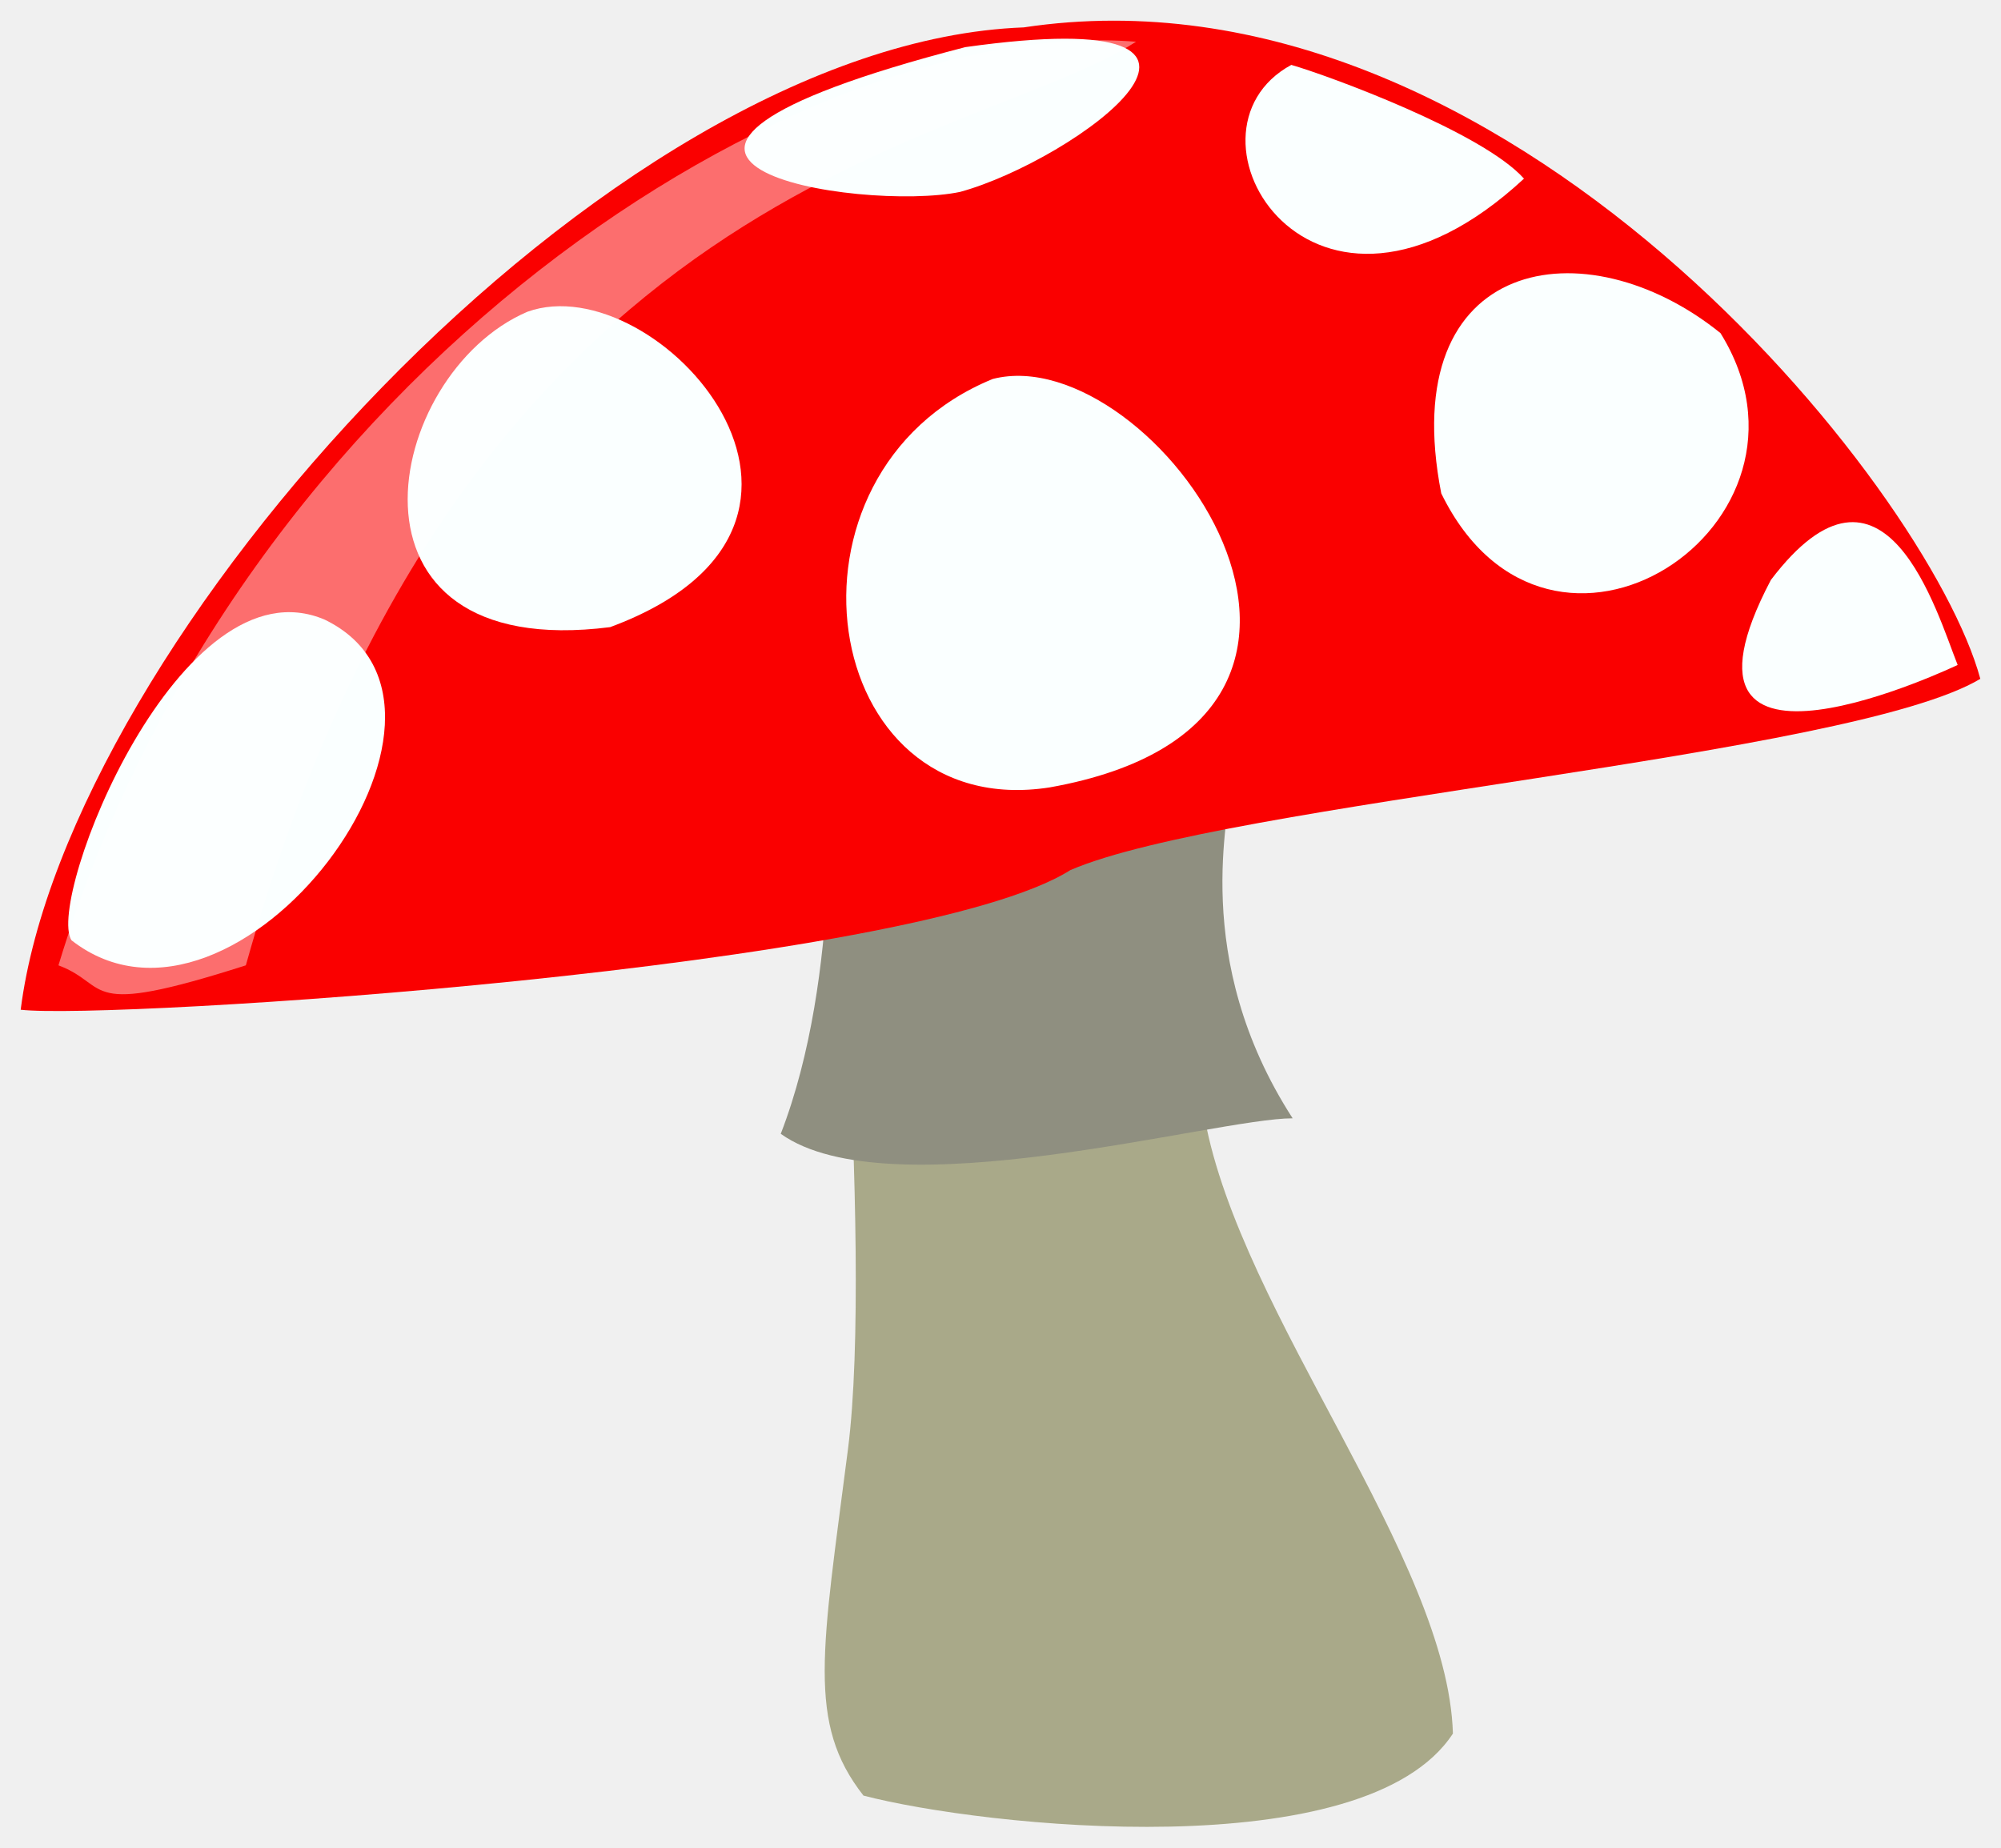
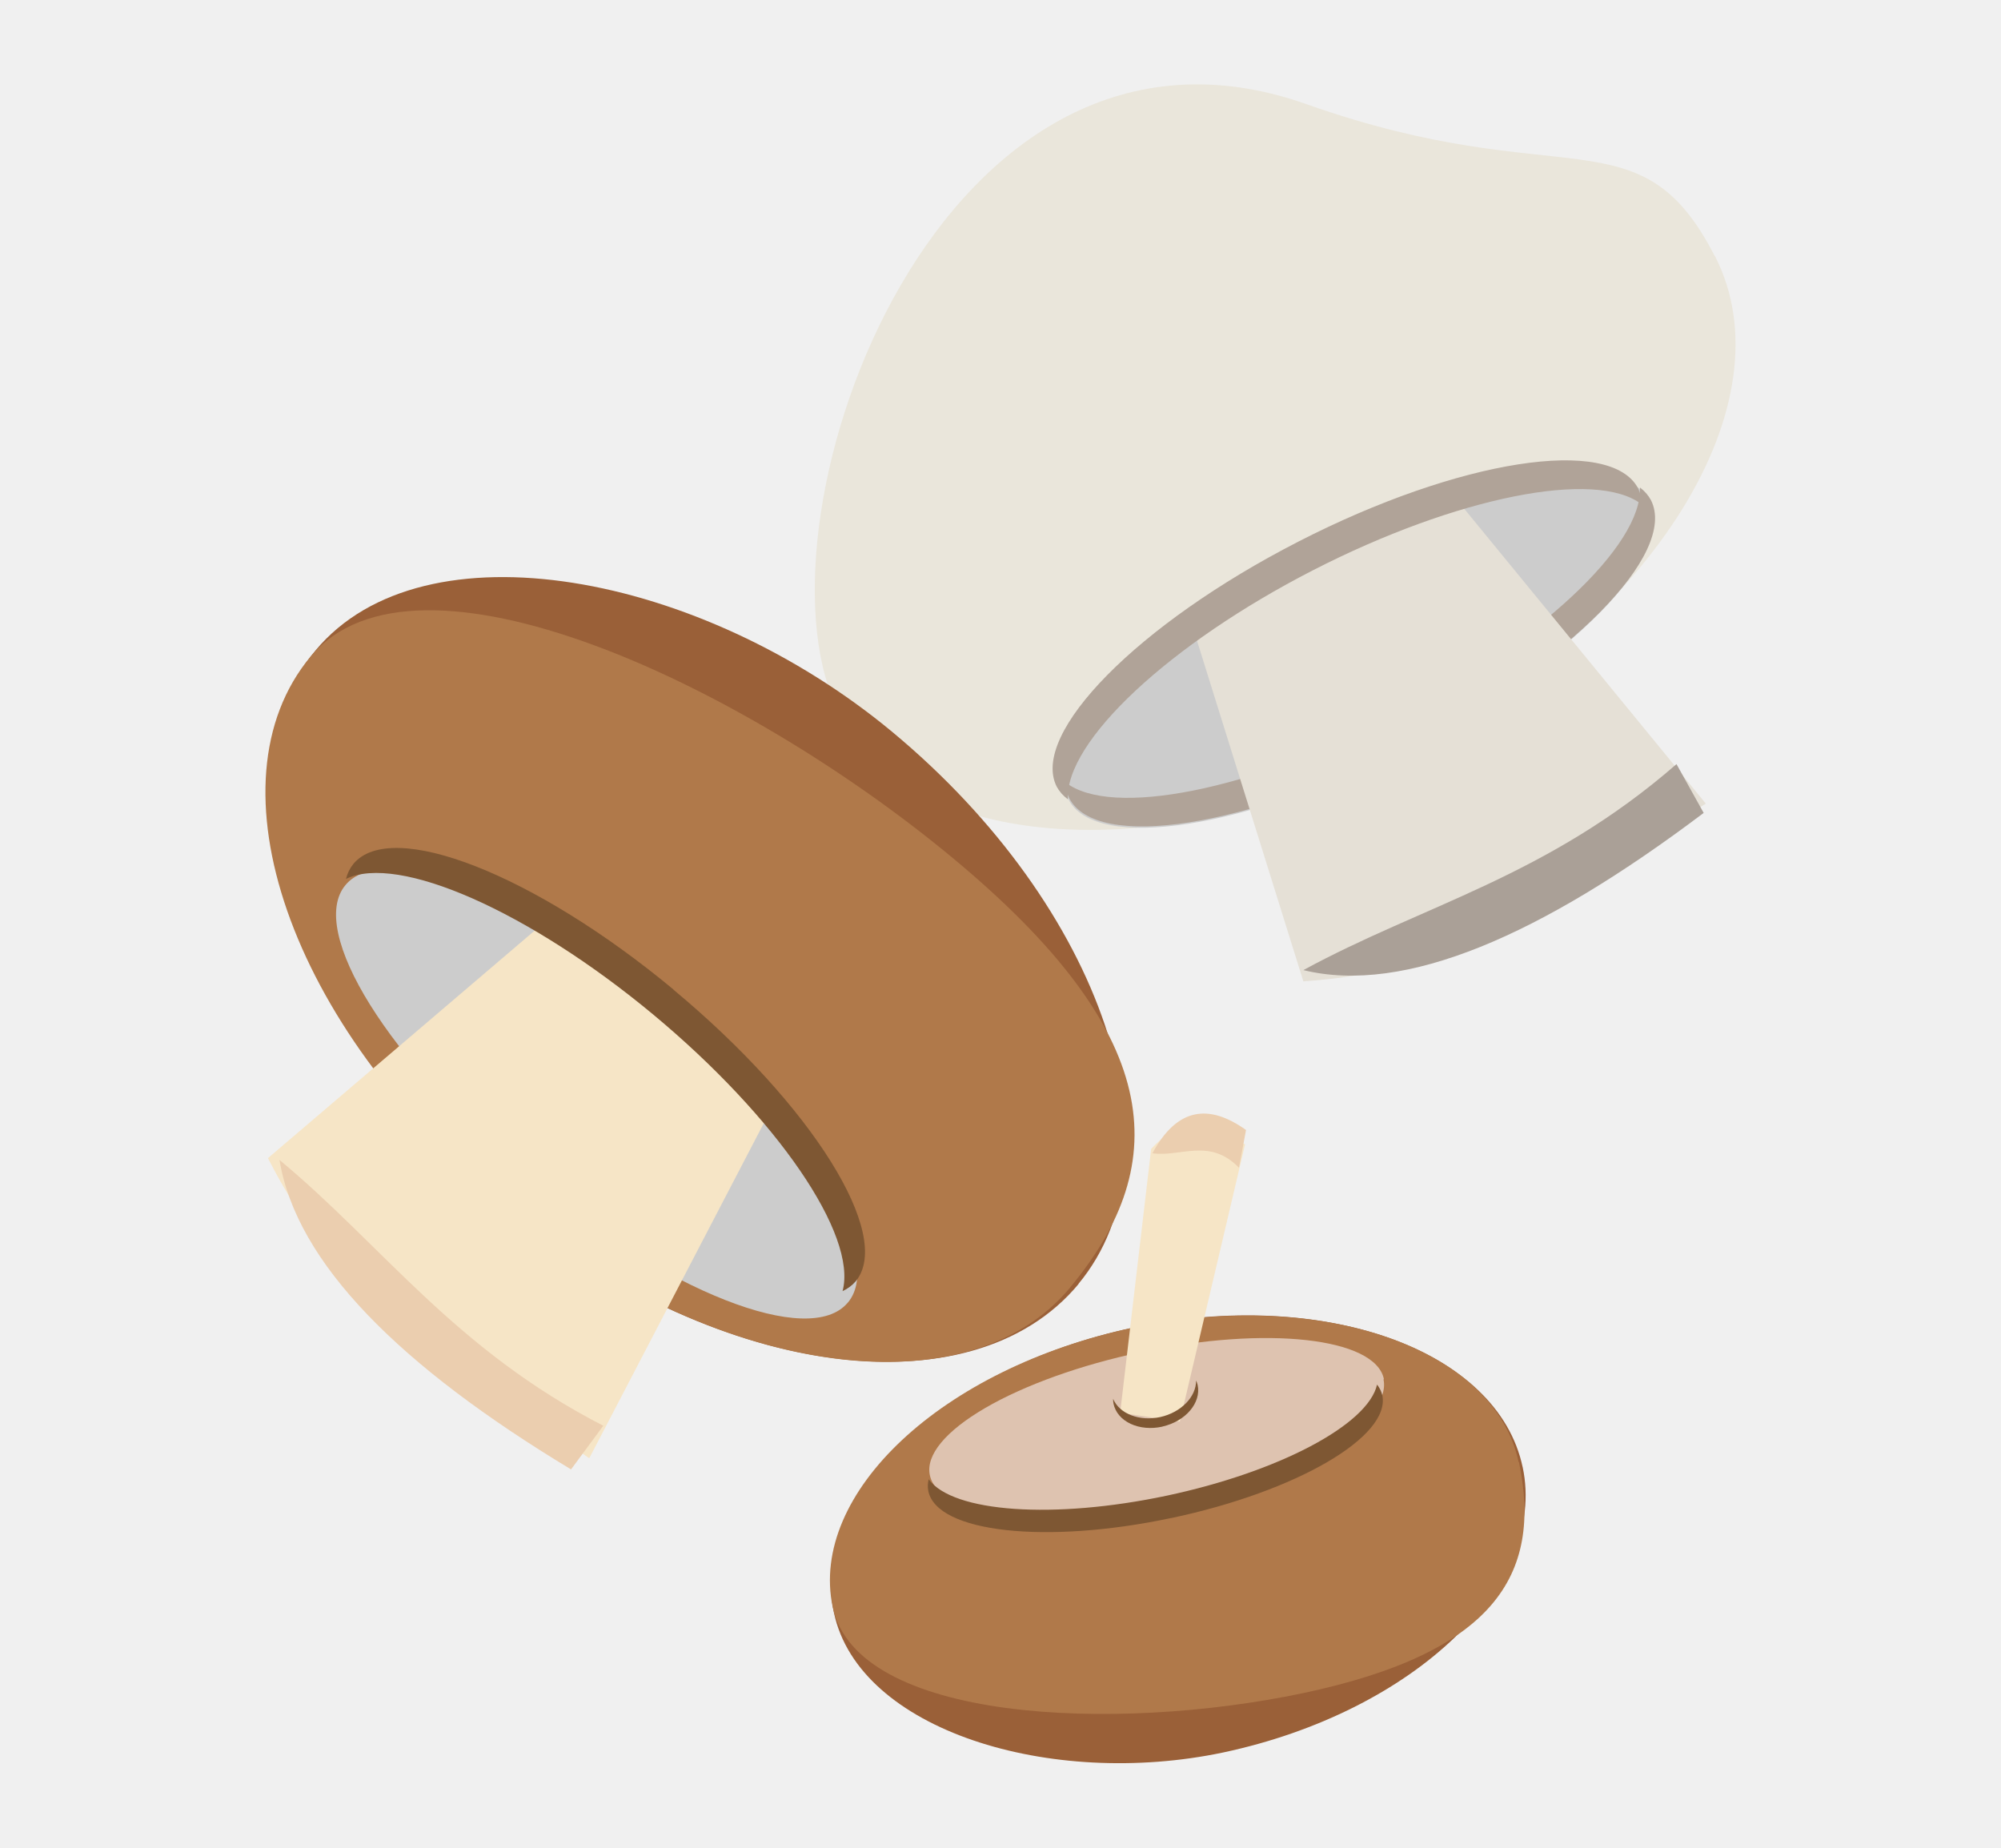
- <svg xmlns="http://www.w3.org/2000/svg" id="svg548" viewBox="0 0 483.75 446.68" version="1.1" width="516" height="476.459">
-   <defs id="defs19" />
-   <g id="g837" transform="translate(-15,-27.127)">
-     <path id="path785" style="fill:#a9a989;fill-rule:evenodd;stroke:none;stroke-width:0.938;stroke-linejoin:round;stroke-miterlimit:4;stroke-dasharray:none;fill-opacity:1" d="m 215,202.5 c 0,0 11.25,126.25 5,175 -6.25,48.75 -10,66.25 3.75,83.75 28.75,7.5 121.25,17.5 142.5,-15 C 365,403.75 315,345 306.25,297.5 297.5,250 335.66,203.9 278.16,192.65 220.66,181.4 213.75,205 215,202.5 Z" />
-     <path id="path786" style="fill:#8f8f80;fill-rule:evenodd;stroke:none;stroke-width:0.938;stroke-linejoin:round;stroke-miterlimit:4;stroke-dasharray:none;fill-opacity:1" d="m 215,211.25 c 0,0 3.75,51.25 -11.25,90 26.25,18.75 105,-3.75 123.75,-3.75 -25,-38.75 -15,-73.75 -15,-81.25 0,-7.5 -100,-7.5 -97.5,-5 z" />
-     <path id="path784" style="fill:#fa0000;fill-rule:evenodd;stroke:#000000;stroke-width:0;stroke-linejoin:round;stroke-miterlimit:4;stroke-dasharray:none" d="M 20,271.25 C 31.25,182.5 161.25,37.5 262.5,33.75 378.75,16.25 481.25,145 493.75,191.25 462.5,210 311.25,221.25 273.75,237.5 236.25,261.25 41.25,273.75 20,271.25 Z" />
-     <path id="path787" style="fill:#faffff;fill-rule:evenodd" d="m 255,118.75 c -55,22.5 -42.5,107.5 13.75,98.75 91.25,-16.25 25,-108.75 -13.75,-98.75 z" />
-     <path id="path788" style="fill:#faffff;fill-rule:evenodd" d="m 32.272,254.45 c -6.25,-10 26.25,-92.5 61.25,-77.5 43.748,21.25 -21.25,108.75 -61.25,77.5 z" />
-     <path id="path789" style="fill:#faffff;fill-rule:evenodd" d="m 248.36,38.522 c 80,-11.25 26.25,27.5 -1.25,35 -23.75,5 -105,-7.5 1.25,-35 z" />
-     <path id="path790" style="fill:#faffff;fill-rule:evenodd" d="m 142.5,102.5 c 31.25,-11.25 87.5,51.25 20,76.25 -68.75,8.75 -55,-61.25 -20,-76.25 z" />
-     <path id="path791" style="fill:#faffff;fill-rule:evenodd" d="m 430.93,107.66 c -32.5,-26.251 -78.75,-18.751 -67.5,38.75 26.25,53.75 96.25,7.5 67.5,-38.75 z" />
-     <path id="path792" style="fill:#faffff;fill-rule:evenodd" d="m 327.18,42.817 c -30,16.25 5,75.003 56.25,27.5 -10,-11.25 -47.5,-25 -56.25,-27.5 z" />
-     <path id="path793" style="fill:#faffff;fill-rule:evenodd" d="m 488.27,187.89 c -5,-12.5 -17.65,-56.8 -45.15,-20.55 -29.62,56.32 45.15,20.55 45.15,20.55 z" />
-     <path id="path1194" style="fill:#ffffff;fill-opacity:0.433;fill-rule:evenodd" d="m 289.64,37.217 c -80.9,-6.473 -216.82,79.283 -260.51,223.3 12.941,4.85 4.851,12.94 45.304,0 53.396,-190.94 174.76,-197.41 215.21,-223.3 z" />
-   </g>
+ <svg xmlns="http://www.w3.org/2000/svg" viewBox="0 0 483.75 446.68" width="516" height="476.46">
+   <path d="M414.58 61.87c18.15 35.37-14.72 88.42-73.4 118.5-58.66 30.07-122.4 26.54-139.04-9.54C180.7 124.5 227.4-6.15 315.9 25.2c62.2 22 80.53 1.36 98.66 36.73z" fill="#eae6db" />
+   <path d="M398.88 121.2a26.1 78.96 62.85 0 1-58.4 59.28 26.1 78.96 62.85 0 1-82.17 12.8 26.1 78.96 62.85 0 1 58.4-59.22 26.1 78.96 62.85 0 1 82.2-12.88z" fill="#ccc" />
+   <path d="M340.73 180.15a26.1 78.96 62.85 0 0 58.4-59.22 26.1 78.96 62.85 0 0-2.67-3.07 26.1 78.96 62.85 0 1-59.27 55.38 26.1 78.96 62.85 0 1-79.6 15.9 26.1 78.96 62.85 0 0 .9 3.84 26.1 78.96 62.85 0 0 82.16-12.83z" fill="#b0a398" />
+   <path d="M349.72 117.8l62.67 76.5c-28.7 17.43-51.5 39.83-97.3 42.96l-27.37-87.68z" fill="#e5e0d6" />
+   <path d="M315.1 234.54c28.86-15.74 58.88-22.53 90.2-49.8l6.57 11.8c-39.42 29.75-72.32 43.98-96.78 38z" fill="#aaa097" />
+   <path d="M260.75 310.43C234.65 341.85 172.2 333 121.3 290.7c-50.98-42.3-71.13-102.14-45-133.47 26.15-31.37 93.1-18.76 139.43 19.74 50.94 42.33 71.07 102.07 44.97 133.46z" fill="#9a6038" />
+   <path d="M258.7 311.3c-25.4 30.58-87.08 21.2-137.8-20.94-50.72-42.14-71.23-101.06-45.84-131.6 25.4-30.57 104.57 6.58 155.26 48.67 50.72 42.1 53.74 73.3 28.38 103.85z" fill="#b0794a" />
+   <path d="M204.96 314.93a78.96 26.1 39.72 0 1-77.45-30.44 78.96 26.1 39.72 0 1-44-70.5 78.96 26.1 39.72 0 1 77.44 30.37A78.96 26.1 39.72 0 1 205 314.9z" fill="#ccc" />
+   <path d="M188.15 264.84l-45.7 87.73c-27.3-19.6-56.83-31.72-77.67-72.57l69.9-59.63z" fill="#f6e5c6" />
+   <path d="M162.85 239.26a78.96 26.1 39.72 0 0-77.43-30.38 78.96 26.1 39.72 0 0-1.78 3.62 78.96 26.1 39.72 0 1 74.25 32.76 78.96 26.1 39.72 0 1 45.8 66.9 78.96 26.1 39.72 0 0 3.2-2.4 78.96 26.1 39.72 0 0-44.1-70.5z" fill="#7e5733" />
+   <path d="M67.6 280.46c24.87 20.65 42.34 45.8 78.25 64.24l-7.8 10.56c-41.27-24.9-66.36-49.82-70.47-74.77z" fill="#ebceaf" />
+   <path d="M368.1 354.68c-6-28.32-48.13-43.43-94.1-33.72-45.98 9.76-78.42 40.66-72.38 69 6.03 28.33 52.28 42.55 94.12 33.73 46-9.8 78.4-40.7 72.37-69z" fill="#9a6038" />
+   <path d="M367.13 353.47c-5.84-27.58-47.7-42.08-93.5-32.4-45.78 9.7-78.13 39.92-72.32 67.5 5.9 27.6 67.9 30.43 113.7 20.78 45.8-9.7 58-28.3 52.2-55.88z" fill="#b0794a" />
+   <path d="M334.56 333.4a18.5 56.07 78.05 0 0-58.67-6.5 18.5 56.07 78.05 0 0-51.1 29.73 18.5 56.07 78.05 0 0 58.63 6.58 18.5 56.07 78.05 0 0 51.05-29.7z" fill="#dec3b0" />
+   <path d="M283.1 367.02a18.5 56.07 78.05 0 1-58.67-6.5 18.5 56.07 78.05 0 1 .08-2.88 18.5 56.07 78.05 0 0 57.5 3.98 18.5 56.07 78.05 0 0 50.9-26.87 18.5 56.07 78.05 0 1 1.26 2.55 18.5 56.07 78.05 0 1-51 29.72z" fill="#7e5733" />
+   <path d="M285.23 343.7L301 276.66c-6.66-2.68-11.84-10.3-22.7 1.1l-7.5 63.82z" fill="#f6e5c6" />
+   <path d="M278.63 278.82c6.7 1 13.76-3.84 20.9 3.5l1.7-9.12c-9.06-6.47-16.74-5.35-22.63 5.65z" fill="#ebceaf" />
+   <path d="M281 344.92a7.95 10.42 76.47 0 1-11.8-5.54 7.95 10.42 76.47 0 1-.1-1.18 7.95 10.42 76.47 0 0 11.4 4.4 7.95 10.42 76.47 0 0 8.66-8.84 7.95 10.42 76.47 0 1 .38 1.1 7.95 10.42 76.47 0 1-8.5 10.03z" fill="#7e5733" />
+   <path d="M313.86 130.96a26.1 78.96 62.85 0 0-58.4 59.22 26.1 78.96 62.85 0 0 2.7 3.07 26.1 78.96 62.85 0 1 59.26-55.38 26.1 78.96 62.85 0 1 79.5-15.9 26.1 78.96 62.85 0 0-.87-3.84 26.1 78.96 62.85 0 0-82.2 12.83z" fill="#b0a398" />
</svg>
